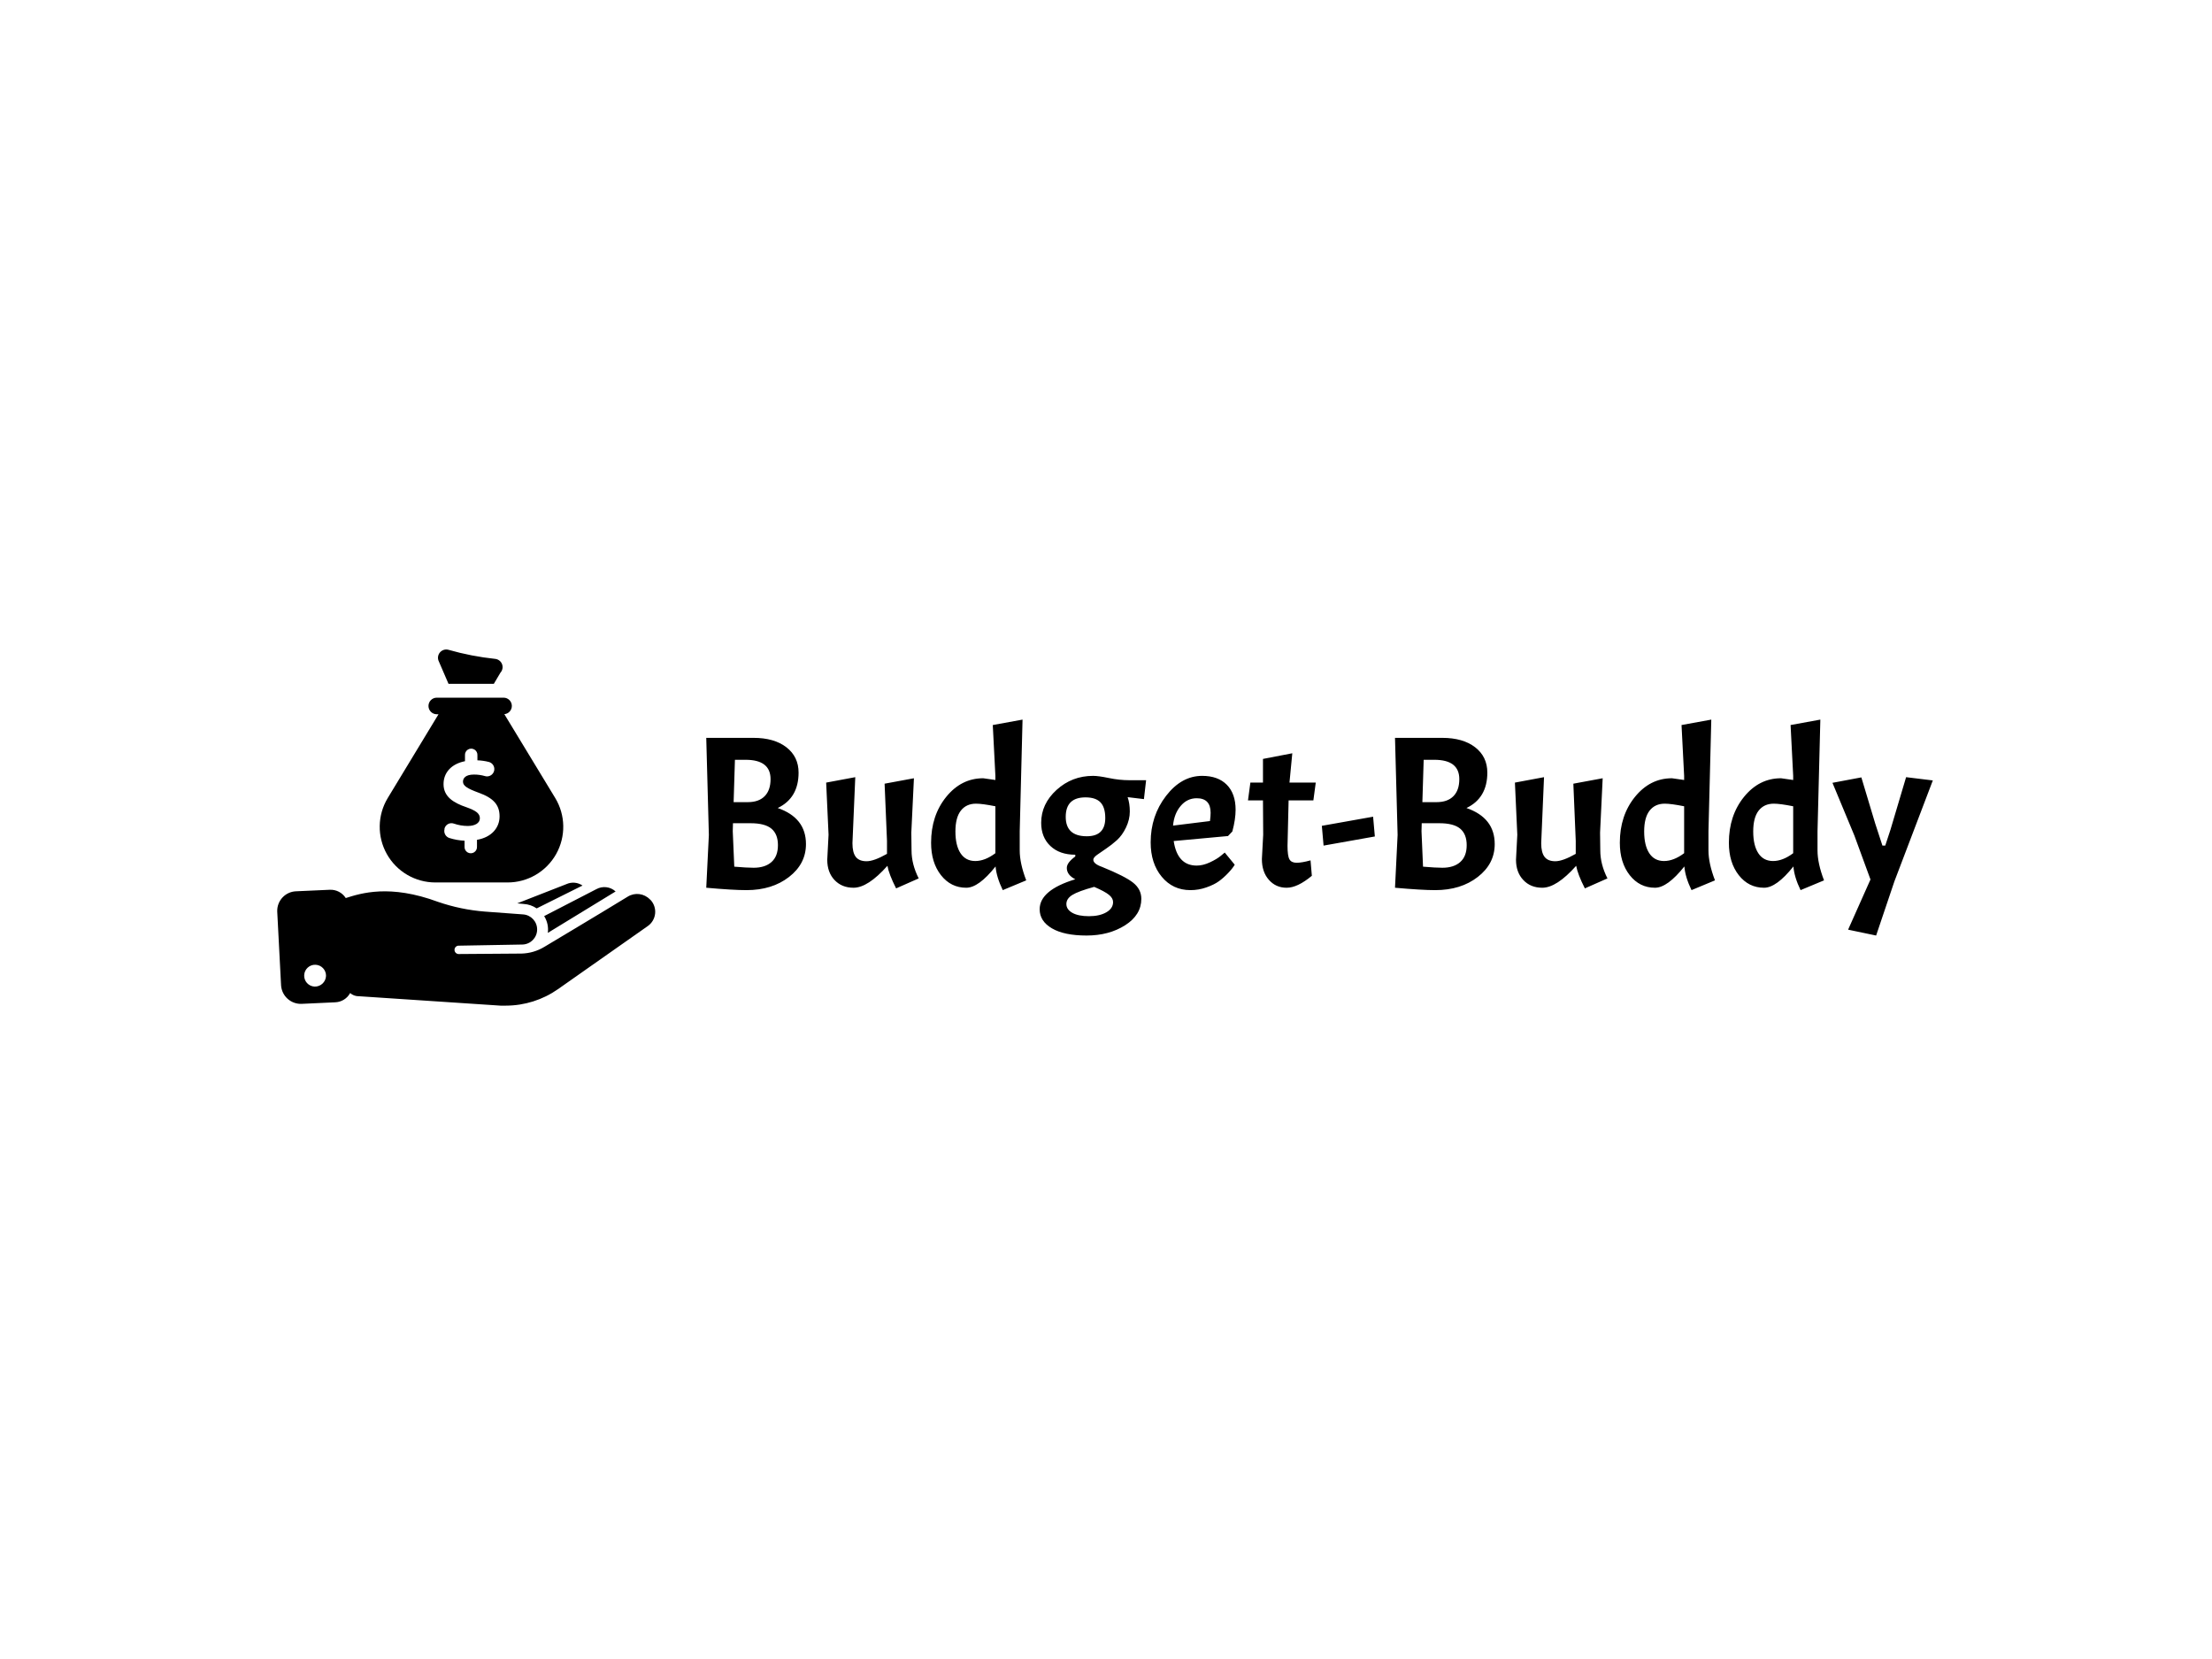
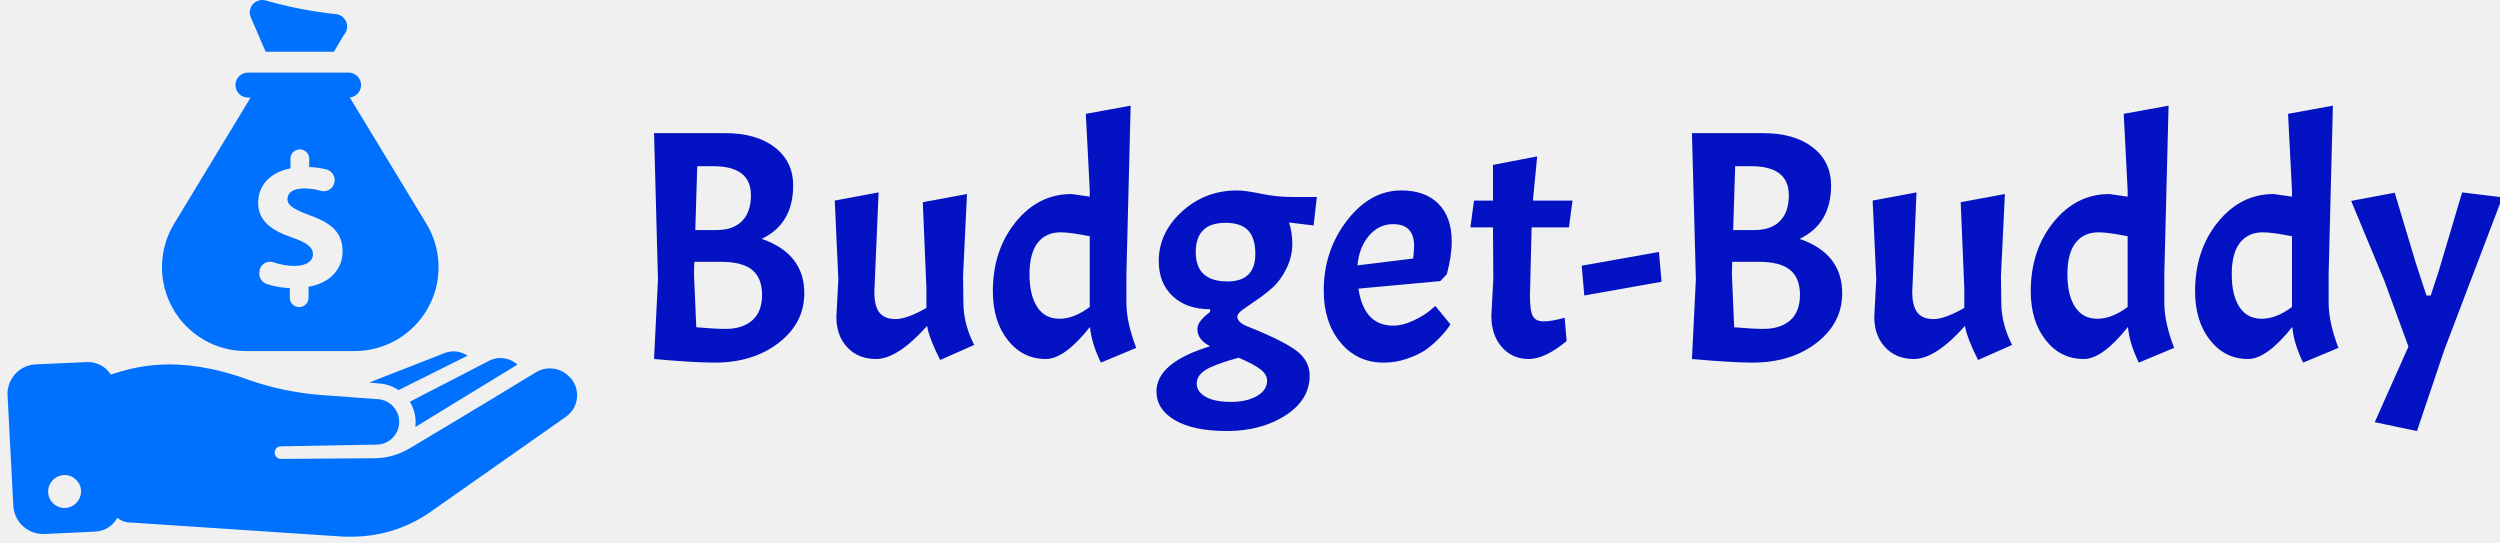
- <svg xmlns="http://www.w3.org/2000/svg" version="1.1" width="2000" height="1500" viewBox="0 0 2000 1500">
-   <rect width="2000" height="1500" fill="#ffffff" />
-   <g transform="matrix(0.75,0,0,0.75,249.1455,585.5035)">
-     <svg viewBox="0 0 396 86" data-background-color="#2979ff" preserveAspectRatio="xMidYMid meet" height="434" width="2000">
+ <svg xmlns="http://www.w3.org/2000/svg" version="1.1" width="2000" height="434" viewBox="0 0 2000 434">
+   <g transform="matrix(1,0,0,1,4.007504,-2.328612)">
+     <svg viewBox="0 0 396 86" data-background-color="#ffffff" preserveAspectRatio="xMidYMid meet" height="434" width="2000">
      <g id="tight-bounds" transform="matrix(1,0,0,1,0.24,0.4614301)">
        <svg viewBox="0 0 395.52 85.077" height="85.077" width="395.52">
          <g>
            <svg viewBox="0 0 533.83 114.828" height="85.077" width="395.52">
              <g transform="matrix(1,0,0,1,138.3098,22.60368)">
                <svg viewBox="0 0 395.52 69.62" height="69.62" width="395.52">
                  <g id="textblocktransform">
                    <svg viewBox="0 0 395.52 69.62" height="69.62" width="395.52" id="textblock">
                      <g>
                        <svg viewBox="0 0 395.52 69.62" height="69.62" width="395.52">
                          <g transform="matrix(1,0,0,1,0,0)">
-                             <svg width="395.52" viewBox="4 -38.7 282.32 49.7" height="69.62" data-palette-color="#ffffff">
+                             <svg width="395.52" viewBox="4 -38.7 282.32 49.7" height="69.62" data-palette-color="#0313c3">
                              <g class="wordmark-text-0" data-fill-palette-color="primary" id="text-0">
-                                 <path d="M4-34.5L14.85-34.5Q19.65-34.5 22.45-32.33 25.25-30.15 25.25-26.5L25.25-26.5Q25.25-20.65 20.45-18.35L20.45-18.35Q26.95-16.1 26.95-10.05L26.95-10.05Q26.95-5.5 23.05-2.48 19.15 0.55 13.25 0.55L13.25 0.55Q10.15 0.55 4 0L4 0 4.6-12.15 4-34.5ZM14.2-14.85L14.2-14.85 10.15-14.85 10.1-13 10.45-4.85Q13.35-4.6 14.9-4.6L14.9-4.6Q17.55-4.6 19.03-5.93 20.5-7.25 20.5-9.8 20.5-12.35 19-13.6 17.5-14.85 14.2-14.85ZM13.05-29.45L13.05-29.45 10.6-29.45 10.3-19.7 13.55-19.7Q16.1-19.7 17.45-21.08 18.8-22.45 18.8-25L18.8-25Q18.8-29.45 13.05-29.45ZM37.9 0L37.9 0Q35.2 0 33.52-1.78 31.85-3.55 31.85-6.45L31.85-6.45 32.15-12.2 31.6-24.2 38.3-25.45 37.65-10.25Q37.65-8.1 38.42-7.1 39.2-6.1 40.9-6.1 42.6-6.1 45.6-7.8L45.6-7.8 45.6-10.8 45.05-23.95 51.8-25.2 51.2-12.7 51.25-8.6Q51.25-5.4 52.9-2.15L52.9-2.15 47.7 0.15Q46.05-3.1 45.7-5.05L45.7-5.05Q41.2 0 37.9 0ZM70.59-4.9L70.59-4.9Q66.7 0 63.85 0L63.85 0Q60.3 0 58.02-2.9 55.75-5.8 55.75-10.35L55.75-10.35Q55.75-16.6 59.22-20.9 62.7-25.2 67.75-25.2L67.75-25.2 70.55-24.8 70.55-25.75 69.95-37.45 76.8-38.7 76.15-13 76.15-8.6Q76.15-5.6 77.65-1.7L77.65-1.7 72.25 0.55Q70.8-2.45 70.59-4.9ZM61.35-12.95Q61.35-9.75 62.52-7.95 63.7-6.15 65.92-6.15 68.15-6.15 70.55-7.95L70.55-7.95 70.55-18.75Q67.55-19.35 66.09-19.35L66.09-19.35Q63.85-19.35 62.6-17.75 61.35-16.15 61.35-12.95ZM80.74 4.95L80.74 4.95Q80.74 0.55 88.94-1.95L88.94-1.95Q86.99-2.95 86.99-4.55L86.99-4.55Q86.99-5.2 87.49-5.85 87.99-6.5 88.94-7.2L88.94-7.2 88.94-7.6Q85.34-7.6 83.22-9.6 81.09-11.6 81.09-14.95L81.09-14.95Q81.09-19.3 84.64-22.53 88.19-25.75 93.04-25.75L93.04-25.75Q94.29-25.75 96.69-25.25 99.09-24.75 101.39-24.75L101.39-24.75 105.24-24.75 104.74-20.4 100.99-20.85Q101.49-19.4 101.49-17.55 101.49-15.7 100.62-13.88 99.74-12.05 98.52-10.95 97.29-9.85 96.07-9.03 94.84-8.2 93.97-7.58 93.09-6.95 93.09-6.45L93.09-6.45Q93.09-5.5 95.09-4.8L95.09-4.8Q100.39-2.65 102.27-1.15 104.14 0.35 104.14 2.55L104.14 2.55Q104.14 6.25 100.42 8.63 96.69 11 91.54 11 86.39 11 83.57 9.35 80.74 7.7 80.74 4.95ZM95.84-16.05L95.84-16.05Q95.84-18.5 94.74-19.65 93.64-20.8 91.29-20.8L91.29-20.8Q86.74-20.8 86.74-16.32 86.74-11.85 91.59-11.85L91.59-11.85Q95.84-11.85 95.84-16.05ZM97.64 3.3L97.64 3.3Q97.64 2.4 96.69 1.63 95.74 0.85 93.29-0.2L93.29-0.2Q89.64 0.8 88.27 1.65 86.89 2.5 86.89 3.75 86.89 5 88.27 5.78 89.64 6.55 92.09 6.55 94.54 6.55 96.09 5.65 97.64 4.75 97.64 3.3ZM116.89-5.1L116.89-5.1Q118.34-5.1 119.94-5.85 121.54-6.6 122.44-7.35L122.44-7.35 123.34-8.1 125.64-5.3Q125.14-4.45 124.09-3.35 123.04-2.25 121.97-1.48 120.89-0.7 119.12-0.08 117.34 0.55 115.44 0.55L115.44 0.55Q111.39 0.55 108.84-2.53 106.29-5.6 106.29-10.45L106.29-10.45Q106.29-16.55 109.84-21.15 113.39-25.75 118.14-25.75L118.14-25.75Q121.79-25.75 123.82-23.7 125.84-21.65 125.84-17.95L125.84-17.95Q125.84-15.75 125.09-12.95L125.09-12.95 124.09-11.9 111.59-10.75Q112.44-5.1 116.89-5.1ZM116.89-20.6L116.89-20.6Q114.69-20.6 113.19-18.82 111.69-17.05 111.44-14.3L111.44-14.3 119.94-15.35Q120.09-16.5 120.09-17.25L120.09-17.25Q120.09-20.6 116.89-20.6ZM129.24-24.2L132.14-24.2 132.14-29.65 138.89-30.95 138.24-24.2 144.29-24.2 143.74-20.1 138.04-20.1 137.79-9.65Q137.79-7.3 138.24-6.53 138.69-5.75 139.89-5.75 141.09-5.75 143.09-6.3L143.09-6.3 143.39-2.75Q140.09 0 137.59 0 135.09 0 133.49-1.83 131.89-3.65 131.89-6.6L131.89-6.6 132.19-12.2 132.14-20.1 128.69-20.1 129.24-24.2ZM157.89-11.8L146.09-9.7 145.69-14.25 157.49-16.35 157.89-11.8ZM162.53-34.5L173.38-34.5Q178.18-34.5 180.98-32.33 183.78-30.15 183.78-26.5L183.78-26.5Q183.78-20.65 178.98-18.35L178.98-18.35Q185.48-16.1 185.48-10.05L185.48-10.05Q185.48-5.5 181.58-2.48 177.68 0.55 171.78 0.55L171.78 0.55Q168.68 0.55 162.53 0L162.53 0 163.13-12.15 162.53-34.5ZM172.73-14.85L172.73-14.85 168.68-14.85 168.63-13 168.98-4.85Q171.88-4.6 173.43-4.6L173.43-4.6Q176.08-4.6 177.56-5.93 179.03-7.25 179.03-9.8 179.03-12.35 177.53-13.6 176.03-14.85 172.73-14.85ZM171.58-29.45L171.58-29.45 169.13-29.45 168.83-19.7 172.08-19.7Q174.63-19.7 175.98-21.08 177.33-22.45 177.33-25L177.33-25Q177.33-29.45 171.58-29.45ZM196.43 0L196.43 0Q193.73 0 192.06-1.78 190.38-3.55 190.38-6.45L190.38-6.45 190.68-12.2 190.13-24.2 196.83-25.45 196.18-10.25Q196.18-8.1 196.96-7.1 197.73-6.1 199.43-6.1 201.13-6.1 204.13-7.8L204.13-7.8 204.13-10.8 203.58-23.95 210.33-25.2 209.73-12.7 209.78-8.6Q209.78-5.4 211.43-2.15L211.43-2.15 206.23 0.15Q204.58-3.1 204.23-5.05L204.23-5.05Q199.73 0 196.43 0ZM229.13-4.9L229.13-4.9Q225.23 0 222.38 0L222.38 0Q218.83 0 216.55-2.9 214.28-5.8 214.28-10.35L214.28-10.35Q214.28-16.6 217.75-20.9 221.23-25.2 226.28-25.2L226.28-25.2 229.08-24.8 229.08-25.75 228.48-37.45 235.33-38.7 234.68-13 234.68-8.6Q234.68-5.6 236.18-1.7L236.18-1.7 230.78 0.55Q229.33-2.45 229.13-4.9ZM219.88-12.95Q219.88-9.75 221.05-7.95 222.23-6.15 224.45-6.15 226.68-6.15 229.08-7.95L229.08-7.95 229.08-18.75Q226.08-19.35 224.63-19.35L224.63-19.35Q222.38-19.35 221.13-17.75 219.88-16.15 219.88-12.95ZM254.23-4.9L254.23-4.9Q250.33 0 247.48 0L247.48 0Q243.93 0 241.65-2.9 239.38-5.8 239.38-10.35L239.38-10.35Q239.38-16.6 242.85-20.9 246.33-25.2 251.38-25.2L251.38-25.2 254.18-24.8 254.18-25.75 253.58-37.45 260.43-38.7 259.78-13 259.78-8.6Q259.78-5.6 261.28-1.7L261.28-1.7 255.88 0.55Q254.43-2.45 254.23-4.9ZM244.98-12.95Q244.98-9.75 246.15-7.95 247.33-6.15 249.55-6.15 251.78-6.15 254.18-7.95L254.18-7.95 254.18-18.75Q251.18-19.35 249.73-19.35L249.73-19.35Q247.48-19.35 246.23-17.75 244.98-16.15 244.98-12.95ZM273.27 11L266.82 9.65 271.97-1.9 268.27-12 263.22-24.15 269.87-25.4 273.07-14.75 274.72-9.7 275.37-9.7 276.57-13.35 280.17-25.45 286.32-24.7 277.47-1.45 273.27 11Z" fill="#000000" data-fill-palette-color="primary" />
+                                 <path d="M4-34.5L14.85-34.5Q19.65-34.5 22.45-32.33 25.25-30.15 25.25-26.5L25.25-26.5Q25.25-20.65 20.45-18.35L20.45-18.35Q26.95-16.1 26.95-10.05L26.95-10.05Q26.95-5.5 23.05-2.48 19.15 0.55 13.25 0.55L13.25 0.55Q10.15 0.55 4 0L4 0 4.6-12.15 4-34.5ZM14.2-14.85L14.2-14.85 10.15-14.85 10.1-13 10.45-4.85Q13.35-4.6 14.9-4.6L14.9-4.6Q17.55-4.6 19.03-5.93 20.5-7.25 20.5-9.8 20.5-12.35 19-13.6 17.5-14.85 14.2-14.85ZM13.05-29.45L13.05-29.45 10.6-29.45 10.3-19.7 13.55-19.7Q16.1-19.7 17.45-21.08 18.8-22.45 18.8-25L18.8-25Q18.8-29.45 13.05-29.45ZM37.9 0L37.9 0Q35.2 0 33.52-1.78 31.85-3.55 31.85-6.45L31.85-6.45 32.15-12.2 31.6-24.2 38.3-25.45 37.65-10.25Q37.65-8.1 38.42-7.1 39.2-6.1 40.9-6.1 42.6-6.1 45.6-7.8L45.6-7.8 45.6-10.8 45.05-23.95 51.8-25.2 51.2-12.7 51.25-8.6Q51.25-5.4 52.9-2.15L52.9-2.15 47.7 0.15Q46.05-3.1 45.7-5.05L45.7-5.05Q41.2 0 37.9 0ZM70.59-4.9L70.59-4.9Q66.7 0 63.85 0L63.85 0Q60.3 0 58.02-2.9 55.75-5.8 55.75-10.35L55.75-10.35Q55.75-16.6 59.22-20.9 62.7-25.2 67.75-25.2L67.75-25.2 70.55-24.8 70.55-25.75 69.95-37.45 76.8-38.7 76.15-13 76.15-8.6Q76.15-5.6 77.65-1.7L77.65-1.7 72.25 0.55Q70.8-2.45 70.59-4.9ZM61.35-12.95Q61.35-9.75 62.52-7.95 63.7-6.15 65.92-6.15 68.15-6.15 70.55-7.95L70.55-7.95 70.55-18.75Q67.55-19.35 66.09-19.35L66.09-19.35Q63.85-19.35 62.6-17.75 61.35-16.15 61.35-12.95ZM80.74 4.95L80.74 4.95Q80.74 0.55 88.94-1.95L88.94-1.95Q86.99-2.95 86.99-4.55L86.99-4.55Q86.99-5.2 87.49-5.85 87.99-6.5 88.94-7.2L88.94-7.2 88.94-7.6Q85.34-7.6 83.22-9.6 81.09-11.6 81.09-14.95L81.09-14.95Q81.09-19.3 84.64-22.53 88.19-25.75 93.04-25.75L93.04-25.75Q94.29-25.75 96.69-25.25 99.09-24.75 101.39-24.75L101.39-24.75 105.24-24.75 104.74-20.4 100.99-20.85Q101.49-19.4 101.49-17.55 101.49-15.7 100.62-13.88 99.74-12.05 98.52-10.95 97.29-9.85 96.07-9.03 94.84-8.2 93.97-7.58 93.09-6.95 93.09-6.45L93.09-6.45Q93.09-5.5 95.09-4.8L95.09-4.8Q100.39-2.65 102.27-1.15 104.14 0.35 104.14 2.55L104.14 2.55Q104.14 6.25 100.42 8.63 96.69 11 91.54 11 86.39 11 83.57 9.35 80.74 7.7 80.74 4.95ZM95.84-16.05L95.84-16.05Q95.84-18.5 94.74-19.65 93.64-20.8 91.29-20.8L91.29-20.8Q86.74-20.8 86.74-16.32 86.74-11.85 91.59-11.85L91.59-11.85Q95.84-11.85 95.84-16.05ZM97.64 3.3L97.64 3.3Q97.64 2.4 96.69 1.63 95.74 0.85 93.29-0.2L93.29-0.2Q89.64 0.8 88.27 1.65 86.89 2.5 86.89 3.75 86.89 5 88.27 5.78 89.64 6.55 92.09 6.55 94.54 6.55 96.09 5.65 97.64 4.75 97.64 3.3ZM116.89-5.1L116.89-5.1Q118.34-5.1 119.94-5.85 121.54-6.6 122.44-7.35L122.44-7.35 123.34-8.1 125.64-5.3Q125.14-4.45 124.09-3.35 123.04-2.25 121.97-1.48 120.89-0.7 119.12-0.08 117.34 0.55 115.44 0.55L115.44 0.55Q111.39 0.55 108.84-2.53 106.29-5.6 106.29-10.45L106.29-10.45Q106.29-16.55 109.84-21.15 113.39-25.75 118.14-25.75L118.14-25.75Q121.79-25.75 123.82-23.7 125.84-21.65 125.84-17.95L125.84-17.95Q125.84-15.75 125.09-12.95L125.09-12.95 124.09-11.9 111.59-10.75Q112.44-5.1 116.89-5.1ZM116.89-20.6L116.89-20.6Q114.69-20.6 113.19-18.82 111.69-17.05 111.44-14.3L111.44-14.3 119.94-15.35Q120.09-16.5 120.09-17.25L120.09-17.25Q120.09-20.6 116.89-20.6ZM129.24-24.2L132.14-24.2 132.14-29.65 138.89-30.95 138.24-24.2 144.29-24.2 143.74-20.1 138.04-20.1 137.79-9.65Q137.79-7.3 138.24-6.53 138.69-5.75 139.89-5.75 141.09-5.75 143.09-6.3L143.09-6.3 143.39-2.75Q140.09 0 137.59 0 135.09 0 133.49-1.83 131.89-3.65 131.89-6.6L131.89-6.6 132.19-12.2 132.14-20.1 128.69-20.1 129.24-24.2ZM157.89-11.8L146.09-9.7 145.69-14.25 157.49-16.35 157.89-11.8ZM162.53-34.5L173.38-34.5Q178.18-34.5 180.98-32.33 183.78-30.15 183.78-26.5L183.78-26.5Q183.78-20.65 178.98-18.35L178.98-18.35Q185.48-16.1 185.48-10.05L185.48-10.05Q185.48-5.5 181.58-2.48 177.68 0.55 171.78 0.55L171.78 0.55Q168.68 0.55 162.53 0L162.53 0 163.13-12.15 162.53-34.5ZM172.73-14.85L172.73-14.85 168.68-14.85 168.63-13 168.98-4.85Q171.88-4.6 173.43-4.6L173.43-4.6Q176.08-4.6 177.56-5.93 179.03-7.25 179.03-9.8 179.03-12.35 177.53-13.6 176.03-14.85 172.73-14.85ZM171.58-29.45L171.58-29.45 169.13-29.45 168.83-19.7 172.08-19.7Q174.63-19.7 175.98-21.08 177.33-22.45 177.33-25L177.33-25Q177.33-29.45 171.58-29.45ZM196.43 0L196.43 0Q193.73 0 192.06-1.78 190.38-3.55 190.38-6.45L190.38-6.45 190.68-12.2 190.13-24.2 196.83-25.45 196.18-10.25Q196.18-8.1 196.96-7.1 197.73-6.1 199.43-6.1 201.13-6.1 204.13-7.8L204.13-7.8 204.13-10.8 203.58-23.95 210.33-25.2 209.73-12.7 209.78-8.6Q209.78-5.4 211.43-2.15L211.43-2.15 206.23 0.15Q204.58-3.1 204.23-5.05L204.23-5.05Q199.73 0 196.43 0ZM229.13-4.9L229.13-4.9Q225.23 0 222.38 0L222.38 0Q218.83 0 216.55-2.9 214.28-5.8 214.28-10.35L214.28-10.35Q214.28-16.6 217.75-20.9 221.23-25.2 226.28-25.2L226.28-25.2 229.08-24.8 229.08-25.75 228.48-37.45 235.33-38.7 234.68-13 234.68-8.6Q234.68-5.6 236.18-1.7L236.18-1.7 230.78 0.55Q229.33-2.45 229.13-4.9ZM219.88-12.95Q219.88-9.75 221.05-7.95 222.23-6.15 224.45-6.15 226.68-6.15 229.08-7.95L229.08-7.95 229.08-18.75Q226.08-19.35 224.63-19.35L224.63-19.35Q222.38-19.35 221.13-17.75 219.88-16.15 219.88-12.95ZM254.23-4.9L254.23-4.9Q250.33 0 247.48 0L247.48 0Q243.93 0 241.65-2.9 239.38-5.8 239.38-10.35L239.38-10.35Q239.38-16.6 242.85-20.9 246.33-25.2 251.38-25.2L251.38-25.2 254.18-24.8 254.18-25.75 253.58-37.45 260.43-38.7 259.78-13 259.78-8.6Q259.78-5.6 261.28-1.7L261.28-1.7 255.88 0.55Q254.43-2.45 254.23-4.9ZM244.98-12.95Q244.98-9.75 246.15-7.95 247.33-6.15 249.55-6.15 251.78-6.15 254.18-7.95L254.18-7.95 254.18-18.75Q251.18-19.35 249.73-19.35L249.73-19.35Q247.48-19.35 246.23-17.75 244.98-16.15 244.98-12.95ZM273.27 11L266.82 9.65 271.97-1.9 268.27-12 263.22-24.15 269.87-25.4 273.07-14.75 274.72-9.7 275.37-9.7 276.57-13.35 280.17-25.45 286.32-24.7 277.47-1.45 273.27 11Z" fill="#0313c3" data-fill-palette-color="primary" />
                              </g>
                            </svg>
                          </g>
                        </svg>
                      </g>
                    </svg>
                  </g>
                </svg>
              </g>
              <g>
                <svg viewBox="0 0 121.874 114.828" height="114.828" width="121.874">
                  <g>
                    <svg data-name="Layer 1" viewBox="0.887 3.721 98.228 92.549" x="0" y="0" height="114.828" width="121.874" class="icon-icon-0" data-fill-palette-color="accent" id="icon-0">
-                       <path d="M97.75 68.68A4.61 4.61 0 0 0 92 67.93C84.69 72.41 70.3 81 70.3 81A12 12 0 0 1 64.35 82.74L48 82.86A1.09 1.09 0 0 1 47.91 80.69L64.64 80.39A3.92 3.92 0 0 0 64.76 72.56L54.86 71.83A49.3 49.3 0 0 1 42.7 69.31C30.12 64.66 22.7 67.05 18.7 68.31A4.67 4.67 0 0 0 14.54 66.16L5.89 66.55A5.09 5.09 0 0 0 0.89 71.81L1.89 91.01A5.15 5.15 0 0 0 7.35 95.8L16 95.4A4.61 4.61 0 0 0 19.84 93 3.36 3.36 0 0 0 22.04 93.83H22.19L58.91 96.27H60.32A23.65 23.65 0 0 0 73.83 92L97.17 75.6A4.53 4.53 0 0 0 97.85 68.74ZM10.57 91.32A2.84 2.84 0 1 1 13.57 88.55 2.89 2.89 0 0 1 10.57 91.32M70.26 73L83.82 66A4.32 4.32 0 0 1 88.82 66.6C82.82 70.29 75.82 74.52 71.21 77.36A6.6 6.6 0 0 0 70.26 73M63.26 69.69L76.05 64.69A4.27 4.27 0 0 1 80.22 65.06L68.31 71A6.6 6.6 0 0 0 64.94 69.85ZM42.91 6.87A2.15 2.15 0 0 1 45.39 3.8 71.3 71.3 0 0 0 57.54 6.16 2.15 2.15 0 0 1 58.89 9.75L57.18 12.64H45.4ZM42 64.26H60.73A14.46 14.46 0 0 0 73.1 42.26L59.91 20.53A2.15 2.15 0 0 0 59.76 16.24H42.35A2.15 2.15 0 0 0 42.35 20.55H42.8L29.62 42.3A14.46 14.46 0 0 0 42 64.26M49.68 32.75V31.23A1.62 1.62 0 1 1 52.91 31.23V32.52A14 14 0 0 1 55.91 32.95 1.91 1.91 0 0 1 55.42 36.7 2 2 0 0 1 54.89 36.62 10.1 10.1 0 0 0 52 36.22C49.86 36.22 49.16 37.14 49.16 38.07 49.16 39.16 50.31 39.85 53.16 40.91 57.09 42.3 58.67 44.11 58.67 47.08S56.59 52.52 52.8 53.18V54.93A1.62 1.62 0 1 1 49.57 54.93V53.41A15.2 15.2 0 0 1 45.63 52.71 1.91 1.91 0 0 1 44.36 50.42V50.26A1.86 1.86 0 0 1 46.18 48.86 2 2 0 0 1 46.81 48.97 11.1 11.1 0 0 0 50.38 49.58C52.26 49.58 53.55 48.85 53.55 47.58S52.49 45.58 50.05 44.71C46.52 43.52 44.11 41.87 44.11 38.71 44.1 35.72 46.15 33.44 49.68 32.75" fill="#000000" data-fill-palette-color="accent" />
+                       <path d="M97.75 68.68A4.61 4.61 0 0 0 92 67.93C84.69 72.41 70.3 81 70.3 81A12 12 0 0 1 64.35 82.74L48 82.86A1.09 1.09 0 0 1 47.91 80.69L64.64 80.39A3.92 3.92 0 0 0 64.76 72.56L54.86 71.83A49.3 49.3 0 0 1 42.7 69.31C30.12 64.66 22.7 67.05 18.7 68.31A4.67 4.67 0 0 0 14.54 66.16L5.89 66.55A5.09 5.09 0 0 0 0.89 71.81L1.89 91.01A5.15 5.15 0 0 0 7.35 95.8L16 95.4A4.61 4.61 0 0 0 19.84 93 3.36 3.36 0 0 0 22.04 93.83H22.19L58.91 96.27H60.32A23.65 23.65 0 0 0 73.83 92L97.17 75.6A4.53 4.53 0 0 0 97.85 68.74ZM10.57 91.32A2.84 2.84 0 1 1 13.57 88.55 2.89 2.89 0 0 1 10.57 91.32M70.26 73L83.82 66A4.32 4.32 0 0 1 88.82 66.6C82.82 70.29 75.82 74.52 71.21 77.36A6.6 6.6 0 0 0 70.26 73M63.26 69.69L76.05 64.69A4.27 4.27 0 0 1 80.22 65.06L68.31 71A6.6 6.6 0 0 0 64.94 69.85ZM42.91 6.87A2.15 2.15 0 0 1 45.39 3.8 71.3 71.3 0 0 0 57.54 6.16 2.15 2.15 0 0 1 58.89 9.75L57.18 12.64H45.4ZM42 64.26H60.73A14.46 14.46 0 0 0 73.1 42.26L59.91 20.53A2.15 2.15 0 0 0 59.76 16.24H42.35A2.15 2.15 0 0 0 42.35 20.55H42.8L29.62 42.3A14.46 14.46 0 0 0 42 64.26M49.68 32.75V31.23A1.62 1.62 0 1 1 52.91 31.23V32.52A14 14 0 0 1 55.91 32.95 1.91 1.91 0 0 1 55.42 36.7 2 2 0 0 1 54.89 36.62 10.1 10.1 0 0 0 52 36.22C49.86 36.22 49.16 37.14 49.16 38.07 49.16 39.16 50.31 39.85 53.16 40.91 57.09 42.3 58.67 44.11 58.67 47.08S56.59 52.52 52.8 53.18V54.93A1.62 1.62 0 1 1 49.57 54.93V53.41A15.2 15.2 0 0 1 45.63 52.71 1.91 1.91 0 0 1 44.36 50.42V50.26A1.86 1.86 0 0 1 46.18 48.86 2 2 0 0 1 46.81 48.97 11.1 11.1 0 0 0 50.38 49.58C52.26 49.58 53.55 48.85 53.55 47.58S52.49 45.58 50.05 44.71C46.52 43.52 44.11 41.87 44.11 38.71 44.1 35.72 46.15 33.44 49.68 32.75" fill="#0071ff" data-fill-palette-color="accent" />
                    </svg>
                  </g>
                </svg>
              </g>
            </svg>
          </g>
          <defs />
        </svg>
        <rect width="395.52" height="85.077" fill="none" stroke="none" visibility="hidden" />
      </g>
    </svg>
  </g>
</svg>
